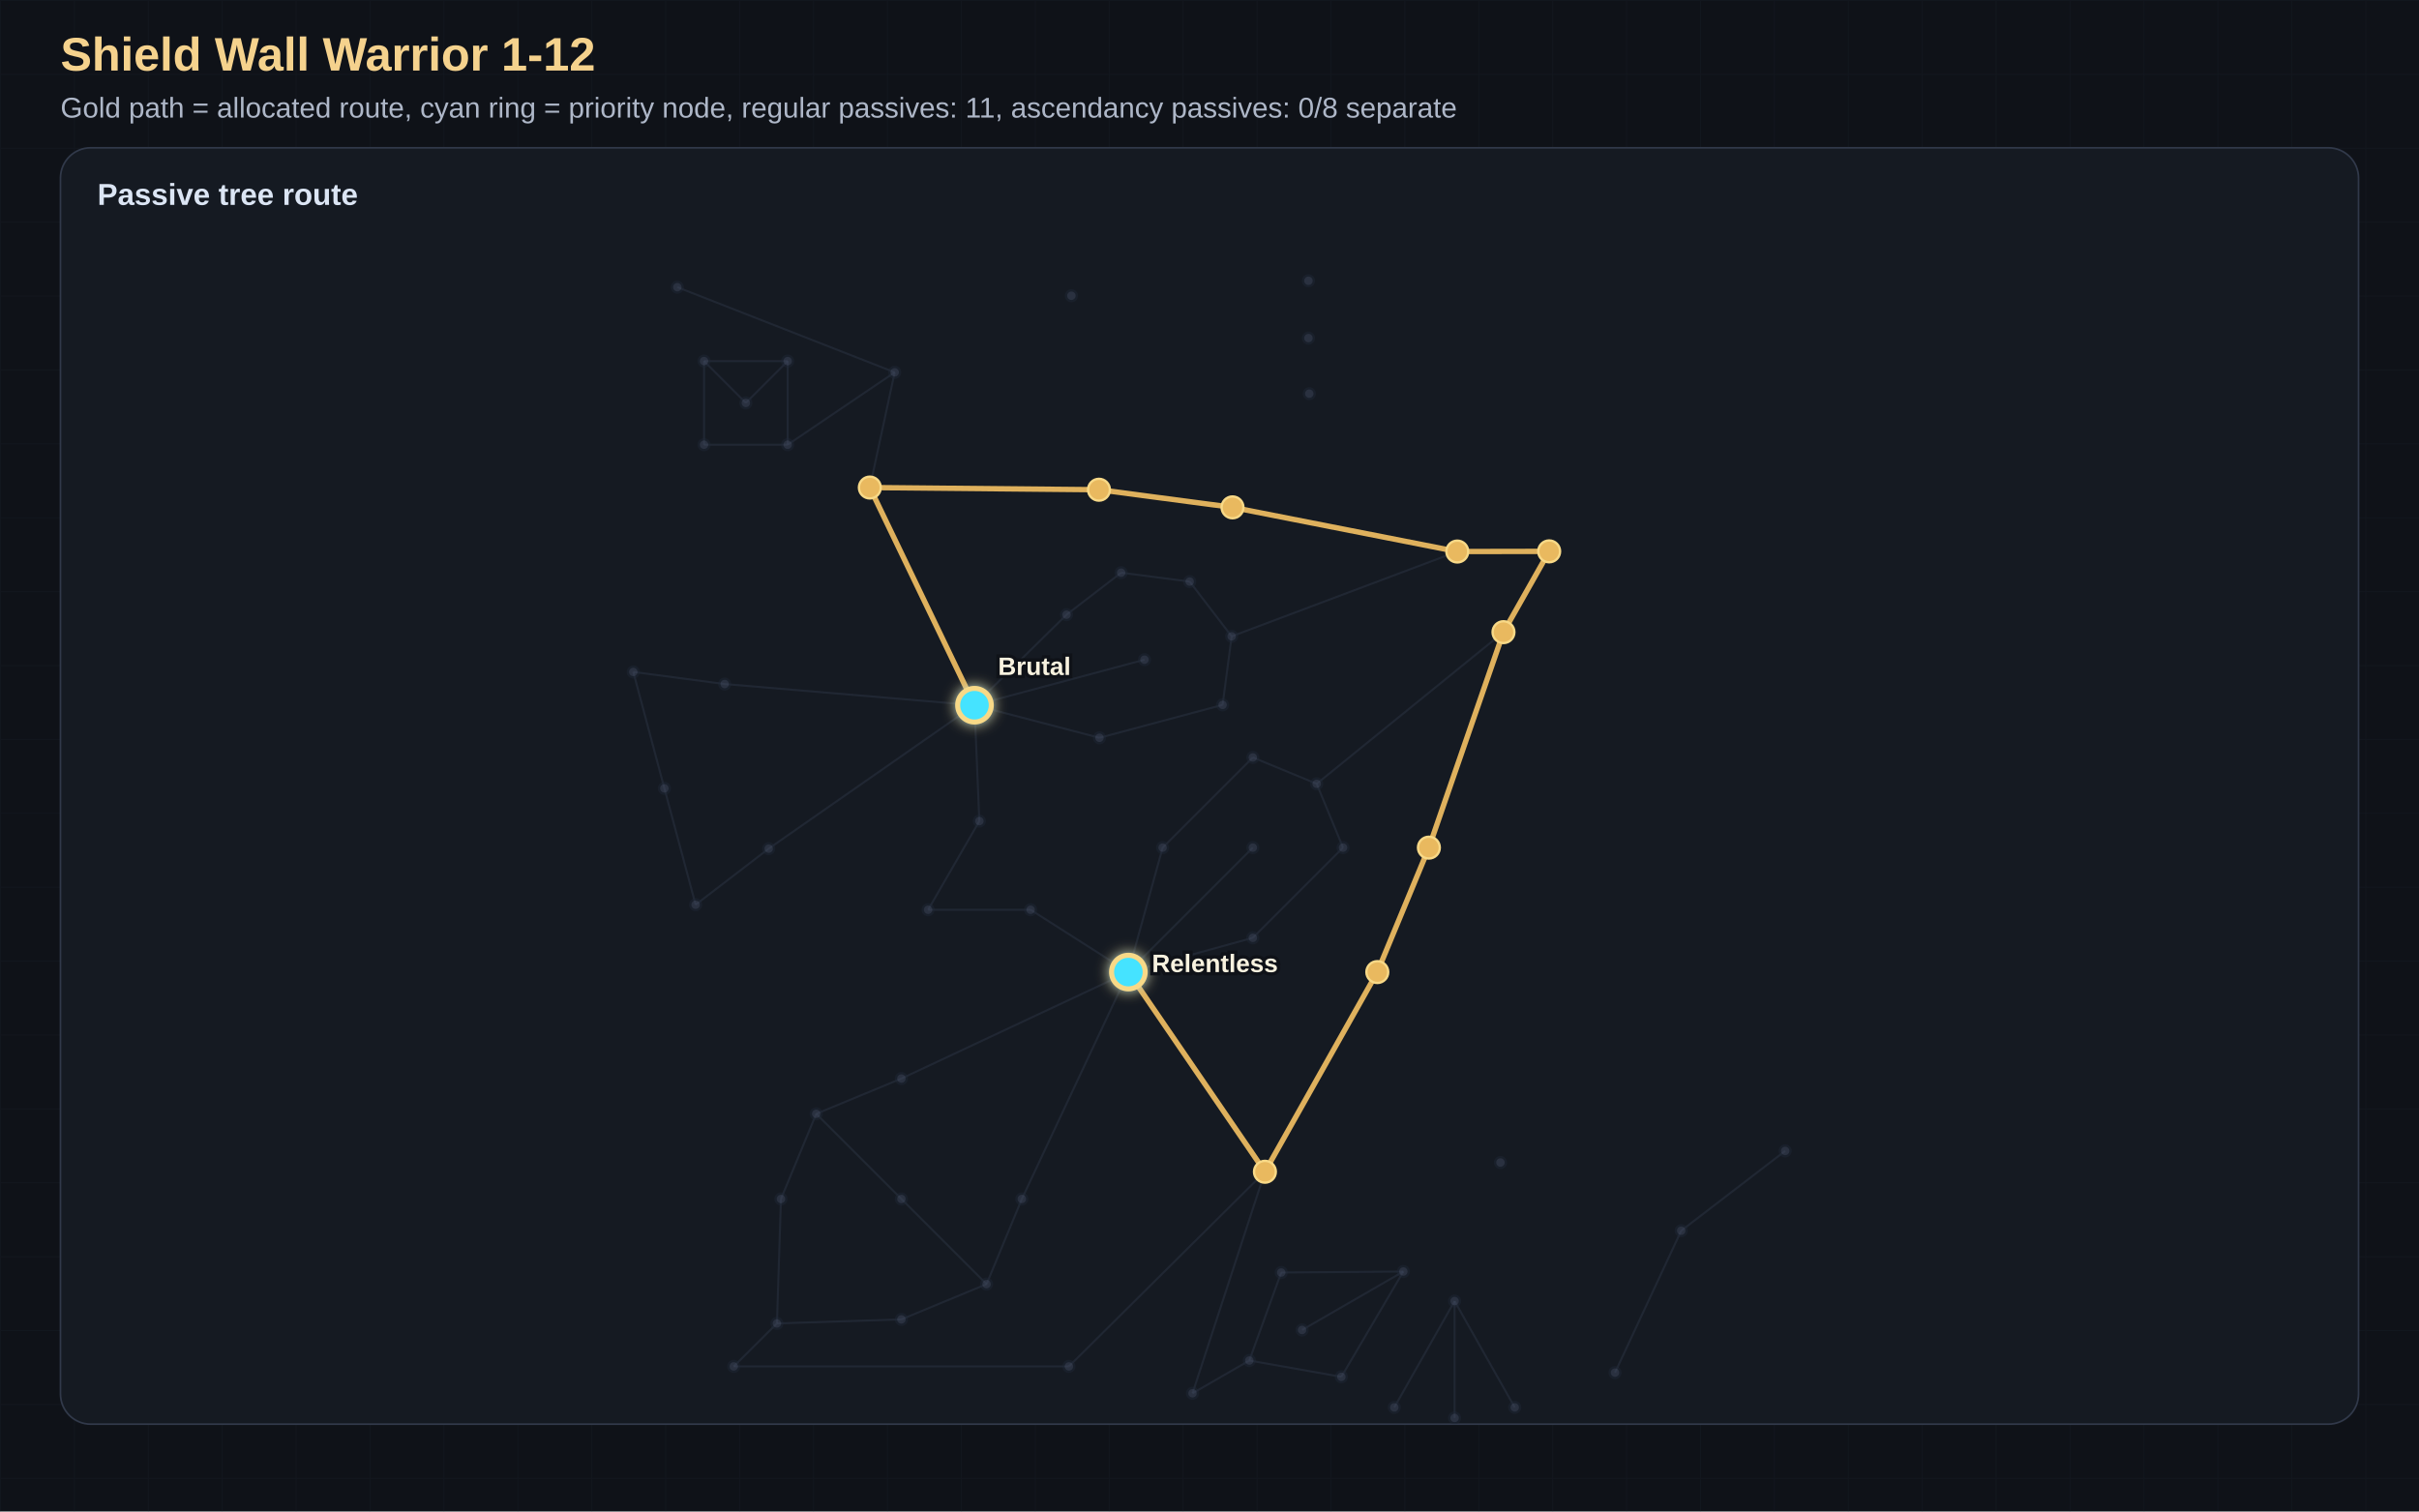
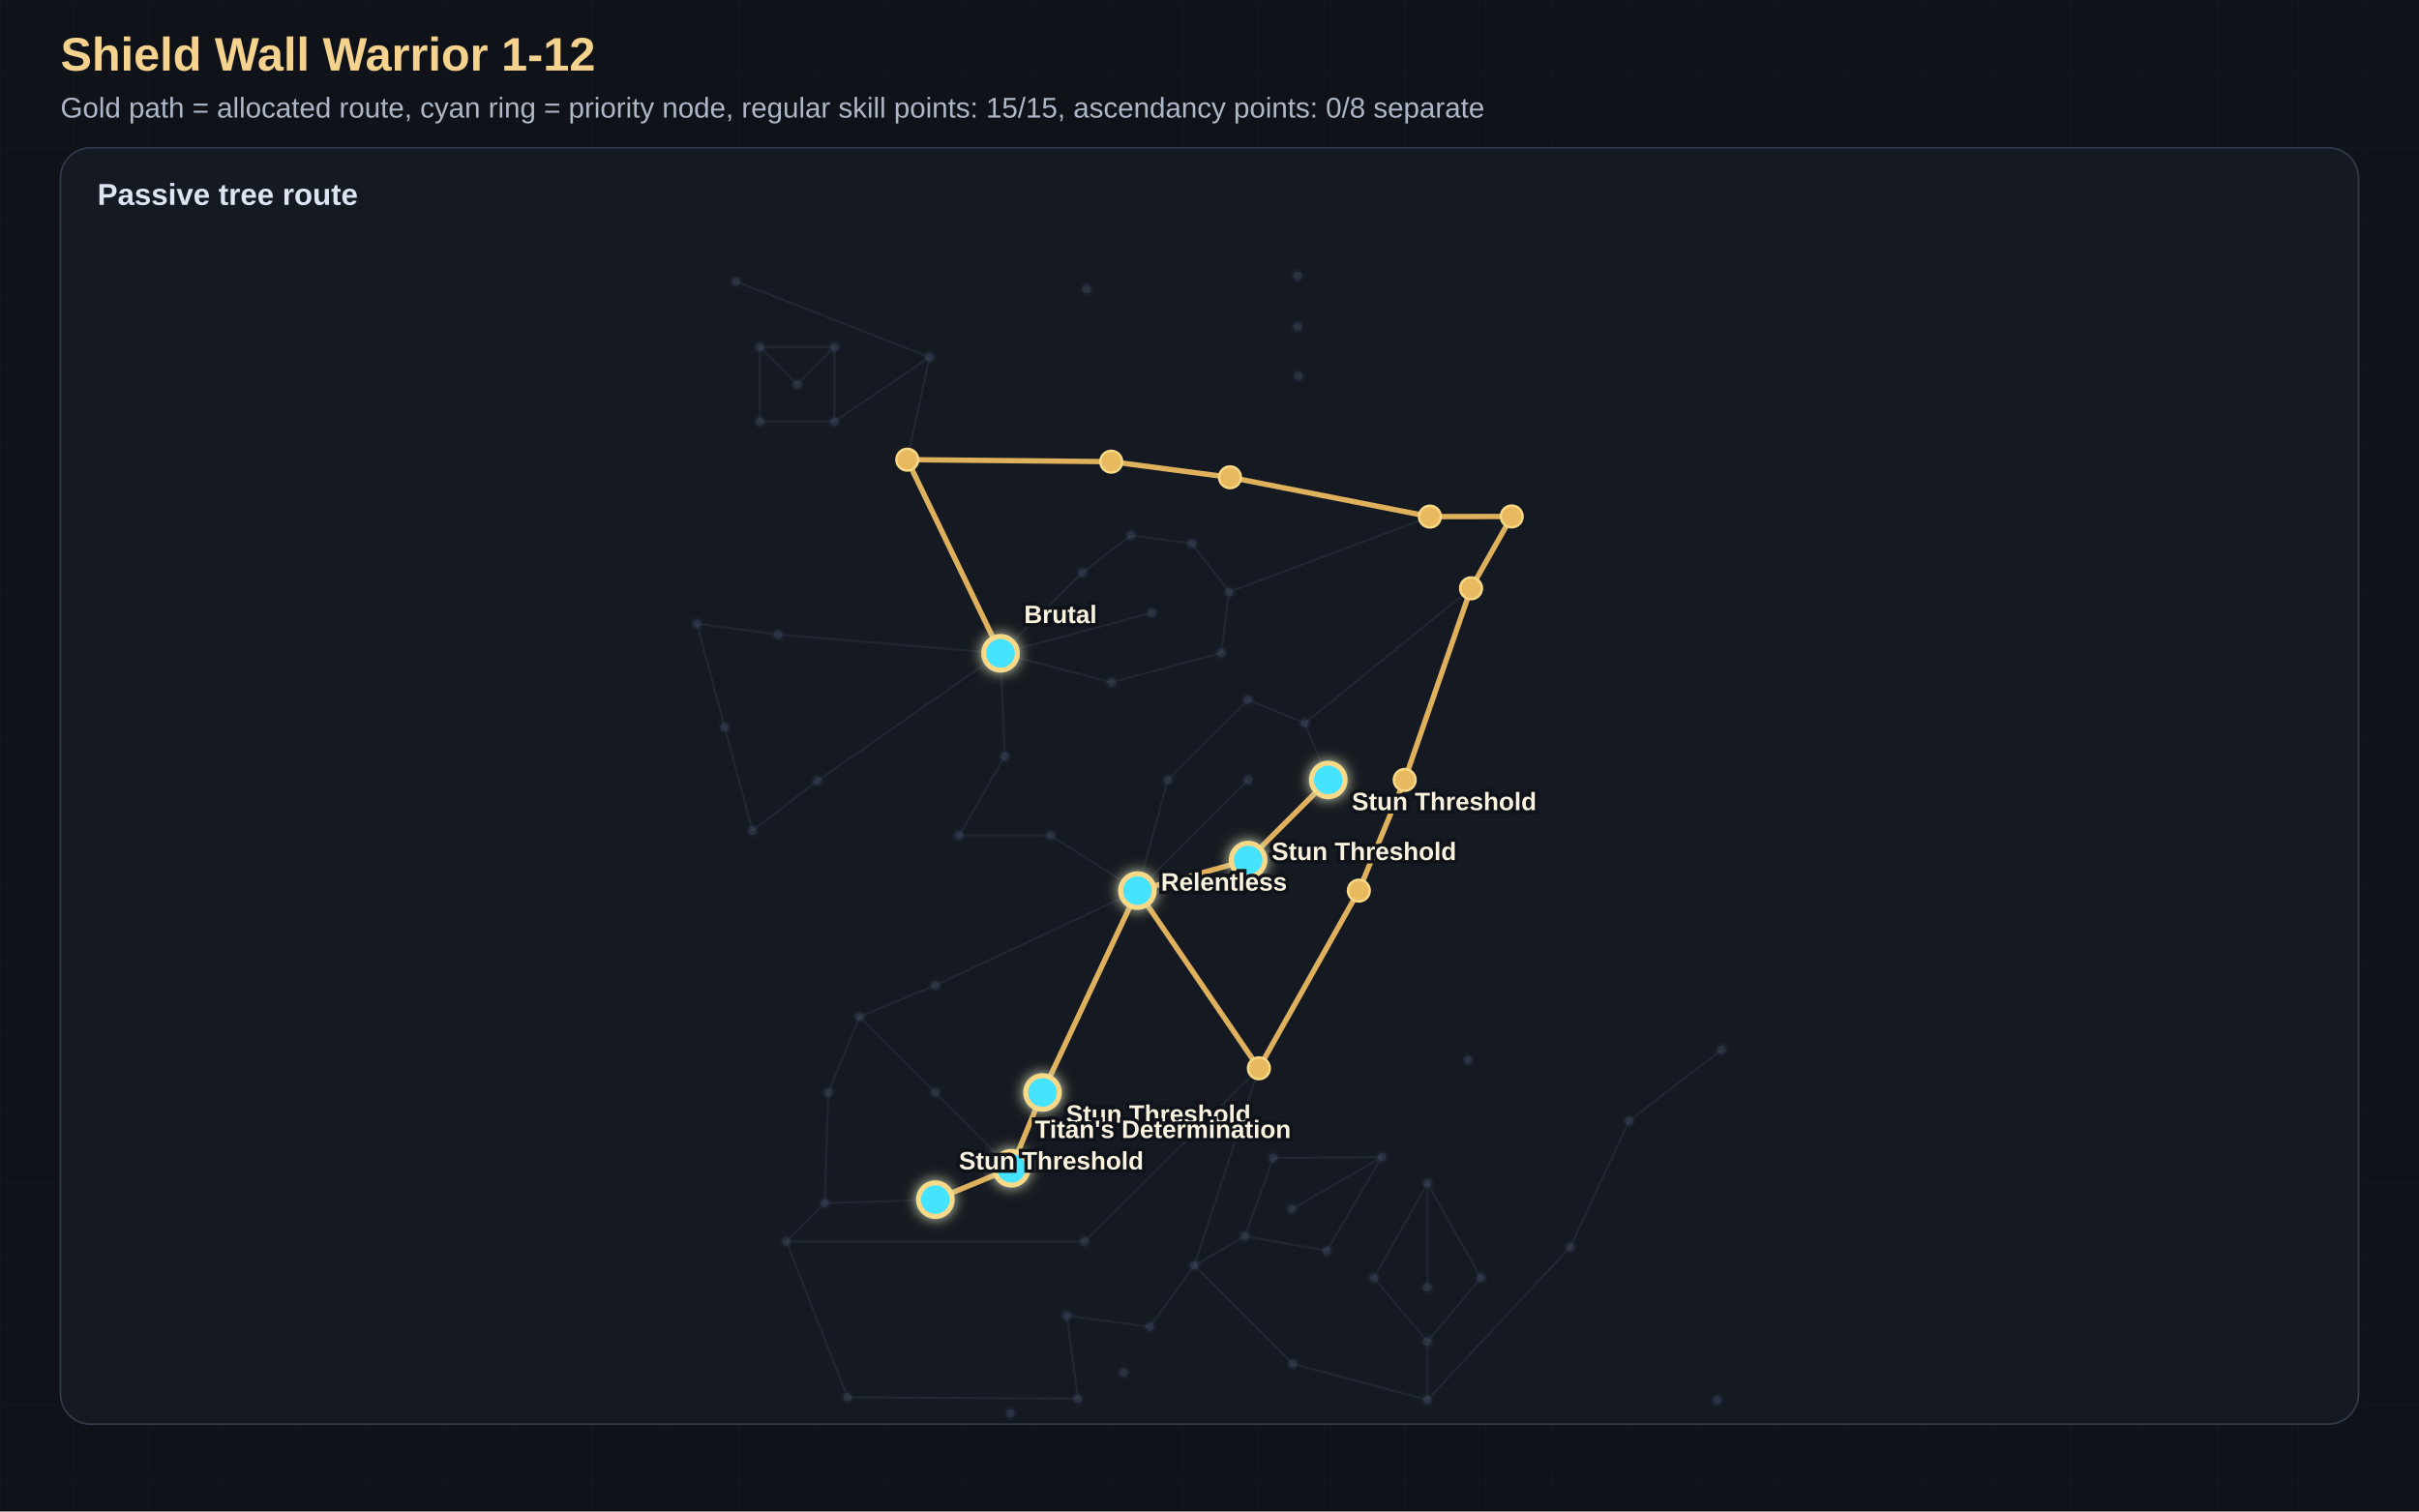
- <svg xmlns="http://www.w3.org/2000/svg" width="1440" height="900" viewBox="0 0 1440 900" role="img" aria-label="Shield Wall Warrior 1-12 selected passive tree nodes">
+ <svg xmlns="http://www.w3.org/2000/svg" width="1440" height="900" viewBox="0 0 1440 900" role="img" aria-label="Shield Wall Warrior 1-12 selected skill tree nodes">
  <defs>
    <pattern id="grid" width="44" height="44" patternUnits="userSpaceOnUse">
      <path d="M 44 0 L 0 0 0 44" fill="none" stroke="#263040" stroke-width="1" />
    </pattern>
    <filter id="glow" x="-80%" y="-80%" width="260%" height="260%">
      <feGaussianBlur stdDeviation="4" result="blur" />
      <feMerge>
        <feMergeNode in="blur" />
        <feMergeNode in="SourceGraphic" />
      </feMerge>
    </filter>
  </defs>
  <rect width="100%" height="100%" fill="#0f1218" />
  <rect x="0" y="0" width="100%" height="100%" fill="url(#grid)" opacity="0.16" />
  <text x="36" y="42" fill="#f5d28d" font-family="Segoe UI, Arial, sans-serif" font-size="28" font-weight="700">Shield Wall Warrior 1-12</text>
-   <text x="36" y="70" fill="#aeb7c8" font-family="Segoe UI, Arial, sans-serif" font-size="17">Gold path = allocated route, cyan ring = priority node, regular passives: 11, ascendancy passives: 0/8 separate</text>
+   <text x="36" y="70" fill="#aeb7c8" font-family="Segoe UI, Arial, sans-serif" font-size="17">Gold path = allocated route, cyan ring = priority node, regular skill points: 15/15, ascendancy points: 0/8 separate</text>
  <g>
    <clipPath id="pane-0">
      <rect x="36" y="140" width="1368" height="708" rx="14" />
    </clipPath>
    <rect x="36" y="88" width="1368" height="760" rx="18" fill="#151a22" stroke="#31394a" />
    <text x="58" y="122" fill="#dbe5f4" font-family="Segoe UI, Arial, sans-serif" font-size="18" font-weight="700">Passive tree route</text>
    <g clip-path="url(#pane-0)">
-       <line x1="922.2" y1="328.3" x2="867.5" y2="328.4" stroke="#e9b95f" stroke-width="3.2" opacity="0.95" />
-       <line x1="922.2" y1="328.3" x2="895.0" y2="376.4" stroke="#e9b95f" stroke-width="3.2" opacity="0.95" />
-       <line x1="867.5" y1="328.4" x2="733.7" y2="302.1" stroke="#e9b95f" stroke-width="3.2" opacity="0.95" />
-       <line x1="867.5" y1="328.4" x2="733.2" y2="378.9" stroke="#30394a" stroke-width="1.2" opacity="0.42" />
-       <line x1="733.7" y1="302.1" x2="654.2" y2="291.6" stroke="#e9b95f" stroke-width="3.2" opacity="0.95" />
-       <line x1="654.2" y1="291.6" x2="517.8" y2="290.3" stroke="#e9b95f" stroke-width="3.2" opacity="0.95" />
-       <line x1="517.8" y1="290.3" x2="532.6" y2="221.7" stroke="#30394a" stroke-width="1.2" opacity="0.42" />
-       <line x1="517.8" y1="290.3" x2="580.1" y2="419.9" stroke="#e9b95f" stroke-width="3.2" opacity="0.95" />
-       <line x1="580.1" y1="419.9" x2="654.5" y2="439.3" stroke="#30394a" stroke-width="1.2" opacity="0.42" />
-       <line x1="580.1" y1="419.9" x2="681.3" y2="392.8" stroke="#30394a" stroke-width="1.2" opacity="0.42" />
-       <line x1="580.1" y1="419.9" x2="583.0" y2="488.9" stroke="#30394a" stroke-width="1.2" opacity="0.42" />
-       <line x1="580.1" y1="419.9" x2="457.6" y2="505.3" stroke="#30394a" stroke-width="1.2" opacity="0.42" />
-       <line x1="580.1" y1="419.9" x2="431.4" y2="407.3" stroke="#30394a" stroke-width="1.2" opacity="0.42" />
-       <line x1="580.1" y1="419.9" x2="634.9" y2="366.0" stroke="#30394a" stroke-width="1.2" opacity="0.42" />
-       <line x1="895.0" y1="376.4" x2="850.6" y2="504.7" stroke="#e9b95f" stroke-width="3.2" opacity="0.95" />
-       <line x1="895.0" y1="376.4" x2="783.8" y2="466.7" stroke="#30394a" stroke-width="1.2" opacity="0.42" />
-       <line x1="850.6" y1="504.7" x2="819.9" y2="578.8" stroke="#e9b95f" stroke-width="3.2" opacity="0.95" />
-       <line x1="819.9" y1="578.8" x2="753.0" y2="697.7" stroke="#e9b95f" stroke-width="3.2" opacity="0.95" />
-       <line x1="753.0" y1="697.7" x2="636.3" y2="813.6" stroke="#30394a" stroke-width="1.2" opacity="0.42" />
-       <line x1="753.0" y1="697.7" x2="671.7" y2="578.8" stroke="#e9b95f" stroke-width="3.2" opacity="0.95" />
-       <line x1="753.0" y1="697.7" x2="709.9" y2="829.6" stroke="#30394a" stroke-width="1.2" opacity="0.42" />
-       <line x1="671.7" y1="578.8" x2="692.1" y2="504.7" stroke="#30394a" stroke-width="1.2" opacity="0.42" />
-       <line x1="671.7" y1="578.8" x2="536.6" y2="642.2" stroke="#30394a" stroke-width="1.2" opacity="0.42" />
-       <line x1="671.7" y1="578.8" x2="745.8" y2="504.7" stroke="#30394a" stroke-width="1.2" opacity="0.42" />
-       <line x1="671.7" y1="578.8" x2="608.3" y2="713.9" stroke="#30394a" stroke-width="1.2" opacity="0.42" />
-       <line x1="671.7" y1="578.8" x2="613.5" y2="541.7" stroke="#30394a" stroke-width="1.2" opacity="0.42" />
-       <line x1="671.7" y1="578.8" x2="745.8" y2="558.4" stroke="#30394a" stroke-width="1.2" opacity="0.42" />
-       <line x1="783.8" y1="466.7" x2="799.5" y2="504.7" stroke="#30394a" stroke-width="1.2" opacity="0.42" />
-       <line x1="783.8" y1="466.7" x2="745.8" y2="451.0" stroke="#30394a" stroke-width="1.2" opacity="0.42" />
-       <line x1="745.8" y1="451.0" x2="692.1" y2="504.7" stroke="#30394a" stroke-width="1.2" opacity="0.42" />
-       <line x1="532.6" y1="221.7" x2="403.2" y2="171.0" stroke="#30394a" stroke-width="1.2" opacity="0.42" />
-       <line x1="532.6" y1="221.7" x2="468.9" y2="264.8" stroke="#30394a" stroke-width="1.2" opacity="0.42" />
-       <line x1="583.0" y1="488.9" x2="552.5" y2="541.7" stroke="#30394a" stroke-width="1.2" opacity="0.42" />
-       <line x1="654.5" y1="439.3" x2="727.8" y2="419.7" stroke="#30394a" stroke-width="1.2" opacity="0.42" />
-       <line x1="709.9" y1="829.6" x2="743.7" y2="810.1" stroke="#30394a" stroke-width="1.2" opacity="0.42" />
-       <line x1="835.4" y1="757.1" x2="762.7" y2="757.7" stroke="#30394a" stroke-width="1.2" opacity="0.42" />
-       <line x1="835.4" y1="757.1" x2="798.5" y2="819.8" stroke="#30394a" stroke-width="1.2" opacity="0.42" />
-       <line x1="835.4" y1="757.1" x2="775.1" y2="791.9" stroke="#30394a" stroke-width="1.2" opacity="0.42" />
-       <line x1="536.6" y1="642.2" x2="485.9" y2="663.2" stroke="#30394a" stroke-width="1.2" opacity="0.42" />
-       <line x1="608.3" y1="713.9" x2="587.3" y2="764.6" stroke="#30394a" stroke-width="1.2" opacity="0.42" />
-       <line x1="762.7" y1="757.7" x2="743.7" y2="810.1" stroke="#30394a" stroke-width="1.2" opacity="0.42" />
-       <line x1="865.9" y1="844.3" x2="865.9" y2="774.7" stroke="#30394a" stroke-width="1.2" opacity="0.42" />
-       <line x1="798.5" y1="819.8" x2="743.7" y2="810.1" stroke="#30394a" stroke-width="1.2" opacity="0.42" />
-       <line x1="613.5" y1="541.7" x2="552.5" y2="541.7" stroke="#30394a" stroke-width="1.2" opacity="0.42" />
-       <line x1="961.4" y1="817.3" x2="1000.8" y2="732.8" stroke="#30394a" stroke-width="1.2" opacity="0.42" />
-       <line x1="395.5" y1="469.4" x2="414.1" y2="538.7" stroke="#30394a" stroke-width="1.2" opacity="0.42" />
-       <line x1="395.5" y1="469.4" x2="377.0" y2="400.1" stroke="#30394a" stroke-width="1.2" opacity="0.42" />
-       <line x1="419.1" y1="215.0" x2="468.9" y2="215.0" stroke="#30394a" stroke-width="1.2" opacity="0.42" />
-       <line x1="419.1" y1="215.0" x2="444.0" y2="239.9" stroke="#30394a" stroke-width="1.2" opacity="0.42" />
-       <line x1="419.1" y1="215.0" x2="419.1" y2="264.8" stroke="#30394a" stroke-width="1.2" opacity="0.42" />
-       <line x1="708.2" y1="346.3" x2="667.4" y2="341.0" stroke="#30394a" stroke-width="1.2" opacity="0.42" />
-       <line x1="708.2" y1="346.3" x2="733.2" y2="378.9" stroke="#30394a" stroke-width="1.2" opacity="0.42" />
-       <line x1="436.8" y1="813.6" x2="636.3" y2="813.6" stroke="#30394a" stroke-width="1.2" opacity="0.42" />
-       <line x1="436.8" y1="813.6" x2="462.5" y2="788.0" stroke="#30394a" stroke-width="1.2" opacity="0.42" />
-       <line x1="799.5" y1="504.7" x2="745.8" y2="558.4" stroke="#30394a" stroke-width="1.2" opacity="0.42" />
-       <line x1="419.1" y1="264.8" x2="468.9" y2="264.8" stroke="#30394a" stroke-width="1.2" opacity="0.42" />
-       <line x1="830.0" y1="838.0" x2="865.9" y2="774.7" stroke="#30394a" stroke-width="1.2" opacity="0.42" />
-       <line x1="464.9" y1="713.9" x2="485.9" y2="663.2" stroke="#30394a" stroke-width="1.2" opacity="0.42" />
-       <line x1="464.9" y1="713.9" x2="462.5" y2="788.0" stroke="#30394a" stroke-width="1.2" opacity="0.42" />
-       <line x1="727.8" y1="419.7" x2="733.2" y2="378.9" stroke="#30394a" stroke-width="1.2" opacity="0.42" />
-       <line x1="468.9" y1="215.0" x2="468.9" y2="264.8" stroke="#30394a" stroke-width="1.2" opacity="0.42" />
-       <line x1="468.9" y1="215.0" x2="444.0" y2="239.9" stroke="#30394a" stroke-width="1.2" opacity="0.42" />
-       <line x1="1062.7" y1="685.3" x2="1000.8" y2="732.8" stroke="#30394a" stroke-width="1.2" opacity="0.42" />
-       <line x1="634.9" y1="366.0" x2="667.4" y2="341.0" stroke="#30394a" stroke-width="1.2" opacity="0.42" />
-       <line x1="377.0" y1="400.1" x2="431.4" y2="407.3" stroke="#30394a" stroke-width="1.2" opacity="0.42" />
-       <line x1="865.9" y1="774.7" x2="901.7" y2="838.0" stroke="#30394a" stroke-width="1.2" opacity="0.42" />
-       <line x1="536.6" y1="713.9" x2="485.9" y2="663.2" stroke="#30394a" stroke-width="1.2" opacity="0.42" />
-       <line x1="536.6" y1="713.9" x2="587.3" y2="764.6" stroke="#30394a" stroke-width="1.2" opacity="0.42" />
-       <line x1="462.5" y1="788.0" x2="536.6" y2="785.6" stroke="#30394a" stroke-width="1.2" opacity="0.42" />
-       <line x1="457.6" y1="505.3" x2="414.1" y2="538.7" stroke="#30394a" stroke-width="1.2" opacity="0.42" />
-       <line x1="587.3" y1="764.6" x2="536.6" y2="785.6" stroke="#30394a" stroke-width="1.2" opacity="0.42" />
-       <circle cx="922.2" cy="328.3" r="6.5" fill="#e9b95f" stroke="#f8d987" stroke-width="1.4" opacity="1" />
-       <circle cx="867.5" cy="328.4" r="6.5" fill="#e9b95f" stroke="#f8d987" stroke-width="1.4" opacity="1" />
-       <circle cx="733.7" cy="302.1" r="6.5" fill="#e9b95f" stroke="#f8d987" stroke-width="1.4" opacity="1" />
-       <circle cx="654.2" cy="291.6" r="6.5" fill="#e9b95f" stroke="#f8d987" stroke-width="1.4" opacity="1" />
-       <circle cx="517.8" cy="290.3" r="6.5" fill="#e9b95f" stroke="#f8d987" stroke-width="1.4" opacity="1" />
-       <circle cx="580.1" cy="419.9" r="10" fill="#45e3ff" stroke="#f8d987" stroke-width="3" opacity="1" filter="url(#glow)" />
-       <circle cx="895.0" cy="376.4" r="6.5" fill="#e9b95f" stroke="#f8d987" stroke-width="1.4" opacity="1" />
-       <circle cx="850.6" cy="504.7" r="6.5" fill="#e9b95f" stroke="#f8d987" stroke-width="1.4" opacity="1" />
-       <circle cx="819.9" cy="578.8" r="6.5" fill="#e9b95f" stroke="#f8d987" stroke-width="1.4" opacity="1" />
-       <circle cx="753.0" cy="697.7" r="6.5" fill="#e9b95f" stroke="#f8d987" stroke-width="1.4" opacity="1" />
-       <circle cx="671.7" cy="578.8" r="10" fill="#45e3ff" stroke="#f8d987" stroke-width="3" opacity="1" filter="url(#glow)" />
-       <circle cx="783.8" cy="466.7" r="3.2" fill="#485269" stroke="#202838" stroke-width="1.4" opacity="0.42" />
-       <circle cx="745.8" cy="451.0" r="3.2" fill="#485269" stroke="#202838" stroke-width="1.4" opacity="0.42" />
-       <circle cx="532.6" cy="221.7" r="3.2" fill="#485269" stroke="#202838" stroke-width="1.4" opacity="0.42" />
-       <circle cx="583.0" cy="488.9" r="3.2" fill="#485269" stroke="#202838" stroke-width="1.4" opacity="0.42" />
-       <circle cx="654.5" cy="439.3" r="3.2" fill="#485269" stroke="#202838" stroke-width="1.4" opacity="0.42" />
-       <circle cx="681.3" cy="392.8" r="3.2" fill="#485269" stroke="#202838" stroke-width="1.4" opacity="0.42" />
-       <circle cx="709.9" cy="829.6" r="3.2" fill="#485269" stroke="#202838" stroke-width="1.4" opacity="0.42" />
-       <circle cx="835.4" cy="757.1" r="3.2" fill="#485269" stroke="#202838" stroke-width="1.4" opacity="0.42" />
-       <circle cx="536.6" cy="642.2" r="3.2" fill="#485269" stroke="#202838" stroke-width="1.4" opacity="0.42" />
-       <circle cx="608.3" cy="713.9" r="3.2" fill="#485269" stroke="#202838" stroke-width="1.4" opacity="0.42" />
-       <circle cx="762.7" cy="757.7" r="3.2" fill="#485269" stroke="#202838" stroke-width="1.4" opacity="0.42" />
-       <circle cx="778.9" cy="167.2" r="3.2" fill="#485269" stroke="#202838" stroke-width="1.4" opacity="0.42" />
-       <circle cx="778.9" cy="201.3" r="3.2" fill="#485269" stroke="#202838" stroke-width="1.4" opacity="0.42" />
-       <circle cx="865.9" cy="844.3" r="3.2" fill="#485269" stroke="#202838" stroke-width="1.4" opacity="0.42" />
-       <circle cx="798.5" cy="819.8" r="3.2" fill="#485269" stroke="#202838" stroke-width="1.4" opacity="0.42" />
-       <circle cx="613.5" cy="541.7" r="3.2" fill="#485269" stroke="#202838" stroke-width="1.4" opacity="0.42" />
-       <circle cx="961.4" cy="817.3" r="3.2" fill="#485269" stroke="#202838" stroke-width="1.4" opacity="0.42" />
-       <circle cx="395.5" cy="469.4" r="3.2" fill="#485269" stroke="#202838" stroke-width="1.4" opacity="0.42" />
-       <circle cx="552.5" cy="541.7" r="3.2" fill="#485269" stroke="#202838" stroke-width="1.4" opacity="0.42" />
-       <circle cx="419.1" cy="215.0" r="3.2" fill="#485269" stroke="#202838" stroke-width="1.4" opacity="0.42" />
-       <circle cx="708.2" cy="346.3" r="3.2" fill="#485269" stroke="#202838" stroke-width="1.4" opacity="0.42" />
-       <circle cx="775.1" cy="791.9" r="3.2" fill="#485269" stroke="#202838" stroke-width="1.4" opacity="0.42" />
-       <circle cx="403.2" cy="171.0" r="3.2" fill="#485269" stroke="#202838" stroke-width="1.4" opacity="0.42" />
-       <circle cx="436.8" cy="813.6" r="3.2" fill="#485269" stroke="#202838" stroke-width="1.4" opacity="0.42" />
-       <circle cx="799.5" cy="504.7" r="3.2" fill="#485269" stroke="#202838" stroke-width="1.4" opacity="0.42" />
-       <circle cx="637.8" cy="176.1" r="3.2" fill="#485269" stroke="#202838" stroke-width="1.4" opacity="0.42" />
-       <circle cx="419.1" cy="264.8" r="3.2" fill="#485269" stroke="#202838" stroke-width="1.4" opacity="0.42" />
-       <circle cx="830.0" cy="838.0" r="3.2" fill="#485269" stroke="#202838" stroke-width="1.4" opacity="0.42" />
-       <circle cx="464.9" cy="713.9" r="3.2" fill="#485269" stroke="#202838" stroke-width="1.4" opacity="0.42" />
-       <circle cx="727.8" cy="419.7" r="3.2" fill="#485269" stroke="#202838" stroke-width="1.4" opacity="0.42" />
-       <circle cx="468.9" cy="215.0" r="3.2" fill="#485269" stroke="#202838" stroke-width="1.4" opacity="0.42" />
-       <circle cx="1062.7" cy="685.3" r="3.2" fill="#485269" stroke="#202838" stroke-width="1.4" opacity="0.42" />
-       <circle cx="634.9" cy="366.0" r="3.2" fill="#485269" stroke="#202838" stroke-width="1.4" opacity="0.42" />
-       <circle cx="636.3" cy="813.6" r="3.2" fill="#485269" stroke="#202838" stroke-width="1.4" opacity="0.42" />
-       <circle cx="377.0" cy="400.1" r="3.2" fill="#485269" stroke="#202838" stroke-width="1.4" opacity="0.42" />
-       <circle cx="743.7" cy="810.1" r="3.2" fill="#485269" stroke="#202838" stroke-width="1.4" opacity="0.42" />
-       <circle cx="733.2" cy="378.9" r="3.2" fill="#485269" stroke="#202838" stroke-width="1.4" opacity="0.42" />
-       <circle cx="865.9" cy="774.7" r="3.2" fill="#485269" stroke="#202838" stroke-width="1.4" opacity="0.42" />
-       <circle cx="536.6" cy="713.9" r="3.2" fill="#485269" stroke="#202838" stroke-width="1.4" opacity="0.42" />
-       <circle cx="468.9" cy="264.8" r="3.2" fill="#485269" stroke="#202838" stroke-width="1.4" opacity="0.42" />
-       <circle cx="444.0" cy="239.9" r="3.2" fill="#485269" stroke="#202838" stroke-width="1.4" opacity="0.42" />
-       <circle cx="462.5" cy="788.0" r="3.2" fill="#485269" stroke="#202838" stroke-width="1.4" opacity="0.42" />
-       <circle cx="457.6" cy="505.3" r="3.2" fill="#485269" stroke="#202838" stroke-width="1.4" opacity="0.42" />
-       <circle cx="667.4" cy="341.0" r="3.2" fill="#485269" stroke="#202838" stroke-width="1.4" opacity="0.42" />
-       <circle cx="893.2" cy="692.2" r="3.2" fill="#485269" stroke="#202838" stroke-width="1.4" opacity="0.42" />
-       <circle cx="431.4" cy="407.3" r="3.2" fill="#485269" stroke="#202838" stroke-width="1.4" opacity="0.42" />
-       <circle cx="414.1" cy="538.7" r="3.2" fill="#485269" stroke="#202838" stroke-width="1.4" opacity="0.42" />
-       <circle cx="1000.8" cy="732.8" r="3.2" fill="#485269" stroke="#202838" stroke-width="1.4" opacity="0.42" />
-       <circle cx="692.1" cy="504.7" r="3.2" fill="#485269" stroke="#202838" stroke-width="1.4" opacity="0.42" />
-       <circle cx="779.4" cy="234.4" r="3.2" fill="#485269" stroke="#202838" stroke-width="1.4" opacity="0.42" />
-       <circle cx="901.7" cy="838.0" r="3.2" fill="#485269" stroke="#202838" stroke-width="1.4" opacity="0.42" />
-       <circle cx="587.3" cy="764.6" r="3.2" fill="#485269" stroke="#202838" stroke-width="1.4" opacity="0.42" />
-       <circle cx="745.8" cy="558.4" r="3.2" fill="#485269" stroke="#202838" stroke-width="1.4" opacity="0.42" />
-       <circle cx="536.6" cy="785.6" r="3.2" fill="#485269" stroke="#202838" stroke-width="1.4" opacity="0.42" />
-       <circle cx="485.9" cy="663.2" r="3.2" fill="#485269" stroke="#202838" stroke-width="1.4" opacity="0.42" />
-       <circle cx="745.8" cy="504.7" r="3.2" fill="#485269" stroke="#202838" stroke-width="1.4" opacity="0.42" />
-       <text x="594.1" y="401.9" text-anchor="start" fill="#f8f2df" stroke="#0f1218" stroke-width="4" paint-order="stroke" font-family="Segoe UI, Arial, sans-serif" font-size="15" font-weight="700">Brutal</text>
-       <text x="685.7" y="578.8" text-anchor="start" fill="#f8f2df" stroke="#0f1218" stroke-width="4" paint-order="stroke" font-family="Segoe UI, Arial, sans-serif" font-size="15" font-weight="700">Relentless</text>
+       <line x1="899.9" y1="307.5" x2="851.2" y2="307.6" stroke="#e9b95f" stroke-width="3.2" opacity="0.95" />
+       <line x1="899.9" y1="307.5" x2="875.7" y2="350.3" stroke="#e9b95f" stroke-width="3.2" opacity="0.95" />
+       <line x1="851.2" y1="307.6" x2="732.2" y2="284.2" stroke="#e9b95f" stroke-width="3.2" opacity="0.95" />
+       <line x1="851.2" y1="307.6" x2="731.7" y2="352.5" stroke="#30394a" stroke-width="1.2" opacity="0.42" />
+       <line x1="732.2" y1="284.2" x2="661.5" y2="274.9" stroke="#e9b95f" stroke-width="3.2" opacity="0.95" />
+       <line x1="661.5" y1="274.9" x2="540.1" y2="273.7" stroke="#e9b95f" stroke-width="3.2" opacity="0.95" />
+       <line x1="540.1" y1="273.7" x2="553.3" y2="212.7" stroke="#30394a" stroke-width="1.2" opacity="0.42" />
+       <line x1="540.1" y1="273.7" x2="595.6" y2="389.0" stroke="#e9b95f" stroke-width="3.2" opacity="0.95" />
+       <line x1="595.6" y1="389.0" x2="661.7" y2="406.3" stroke="#30394a" stroke-width="1.2" opacity="0.42" />
+       <line x1="595.6" y1="389.0" x2="685.6" y2="364.9" stroke="#30394a" stroke-width="1.2" opacity="0.42" />
+       <line x1="595.6" y1="389.0" x2="598.1" y2="450.4" stroke="#30394a" stroke-width="1.2" opacity="0.42" />
+       <line x1="595.6" y1="389.0" x2="486.6" y2="464.9" stroke="#30394a" stroke-width="1.2" opacity="0.42" />
+       <line x1="595.6" y1="389.0" x2="463.3" y2="377.8" stroke="#30394a" stroke-width="1.2" opacity="0.42" />
+       <line x1="595.6" y1="389.0" x2="644.3" y2="341.0" stroke="#30394a" stroke-width="1.2" opacity="0.42" />
+       <line x1="875.7" y1="350.3" x2="836.2" y2="464.4" stroke="#e9b95f" stroke-width="3.2" opacity="0.95" />
+       <line x1="875.7" y1="350.3" x2="776.7" y2="430.6" stroke="#30394a" stroke-width="1.2" opacity="0.42" />
+       <line x1="836.2" y1="464.4" x2="808.9" y2="530.3" stroke="#e9b95f" stroke-width="3.2" opacity="0.95" />
+       <line x1="808.9" y1="530.3" x2="749.4" y2="636.1" stroke="#e9b95f" stroke-width="3.2" opacity="0.95" />
+       <line x1="749.4" y1="636.1" x2="645.6" y2="739.2" stroke="#30394a" stroke-width="1.2" opacity="0.42" />
+       <line x1="749.4" y1="636.1" x2="677.1" y2="530.3" stroke="#e9b95f" stroke-width="3.2" opacity="0.95" />
+       <line x1="749.4" y1="636.1" x2="711.0" y2="753.4" stroke="#30394a" stroke-width="1.2" opacity="0.42" />
+       <line x1="677.1" y1="530.3" x2="695.2" y2="464.4" stroke="#30394a" stroke-width="1.2" opacity="0.42" />
+       <line x1="677.1" y1="530.3" x2="556.8" y2="586.7" stroke="#30394a" stroke-width="1.2" opacity="0.42" />
+       <line x1="677.1" y1="530.3" x2="743.0" y2="464.4" stroke="#30394a" stroke-width="1.2" opacity="0.42" />
+       <line x1="677.1" y1="530.3" x2="620.6" y2="650.5" stroke="#e9b95f" stroke-width="3.2" opacity="0.95" />
+       <line x1="677.1" y1="530.3" x2="625.3" y2="497.4" stroke="#30394a" stroke-width="1.2" opacity="0.42" />
+       <line x1="677.1" y1="530.3" x2="743.0" y2="512.1" stroke="#e9b95f" stroke-width="3.2" opacity="0.95" />
+       <line x1="620.6" y1="650.5" x2="602.0" y2="695.6" stroke="#e9b95f" stroke-width="3.2" opacity="0.95" />
+       <line x1="602.0" y1="695.6" x2="556.8" y2="714.3" stroke="#e9b95f" stroke-width="3.2" opacity="0.95" />
+       <line x1="602.0" y1="695.6" x2="556.8" y2="650.5" stroke="#30394a" stroke-width="1.2" opacity="0.42" />
+       <line x1="743.0" y1="512.1" x2="790.7" y2="464.4" stroke="#e9b95f" stroke-width="3.2" opacity="0.95" />
+       <line x1="790.7" y1="464.4" x2="776.7" y2="430.6" stroke="#30394a" stroke-width="1.2" opacity="0.42" />
+       <line x1="556.8" y1="714.3" x2="490.9" y2="716.4" stroke="#30394a" stroke-width="1.2" opacity="0.42" />
+       <line x1="776.7" y1="430.6" x2="743.0" y2="416.7" stroke="#30394a" stroke-width="1.2" opacity="0.42" />
+       <line x1="743.0" y1="416.7" x2="695.2" y2="464.4" stroke="#30394a" stroke-width="1.2" opacity="0.42" />
+       <line x1="641.7" y1="832.8" x2="635.1" y2="783.4" stroke="#30394a" stroke-width="1.2" opacity="0.42" />
+       <line x1="641.7" y1="832.8" x2="504.5" y2="832.0" stroke="#30394a" stroke-width="1.2" opacity="0.42" />
+       <line x1="553.3" y1="212.7" x2="438.2" y2="167.6" stroke="#30394a" stroke-width="1.2" opacity="0.42" />
+       <line x1="553.3" y1="212.7" x2="496.7" y2="251.0" stroke="#30394a" stroke-width="1.2" opacity="0.42" />
+       <line x1="598.1" y1="450.4" x2="571.0" y2="497.4" stroke="#30394a" stroke-width="1.2" opacity="0.42" />
+       <line x1="661.7" y1="406.3" x2="727.0" y2="388.8" stroke="#30394a" stroke-width="1.2" opacity="0.42" />
+       <line x1="711.0" y1="753.4" x2="769.6" y2="812.1" stroke="#30394a" stroke-width="1.2" opacity="0.42" />
+       <line x1="711.0" y1="753.4" x2="741.1" y2="736.1" stroke="#30394a" stroke-width="1.2" opacity="0.42" />
+       <line x1="711.0" y1="753.4" x2="684.5" y2="790.0" stroke="#30394a" stroke-width="1.2" opacity="0.42" />
+       <line x1="822.6" y1="689.0" x2="758.0" y2="689.5" stroke="#30394a" stroke-width="1.2" opacity="0.42" />
+       <line x1="822.6" y1="689.0" x2="789.8" y2="744.7" stroke="#30394a" stroke-width="1.2" opacity="0.42" />
+       <line x1="822.6" y1="689.0" x2="769.0" y2="719.9" stroke="#30394a" stroke-width="1.2" opacity="0.42" />
+       <line x1="556.8" y1="586.7" x2="511.7" y2="605.4" stroke="#30394a" stroke-width="1.2" opacity="0.42" />
+       <line x1="758.0" y1="689.5" x2="741.1" y2="736.1" stroke="#30394a" stroke-width="1.2" opacity="0.42" />
+       <line x1="849.7" y1="798.8" x2="817.9" y2="760.9" stroke="#30394a" stroke-width="1.2" opacity="0.42" />
+       <line x1="849.7" y1="798.8" x2="881.6" y2="760.9" stroke="#30394a" stroke-width="1.2" opacity="0.42" />
+       <line x1="849.7" y1="798.8" x2="849.7" y2="833.5" stroke="#30394a" stroke-width="1.2" opacity="0.42" />
+       <line x1="769.6" y1="812.1" x2="849.7" y2="833.5" stroke="#30394a" stroke-width="1.2" opacity="0.42" />
+       <line x1="849.7" y1="766.5" x2="849.7" y2="704.6" stroke="#30394a" stroke-width="1.2" opacity="0.42" />
+       <line x1="789.8" y1="744.7" x2="741.1" y2="736.1" stroke="#30394a" stroke-width="1.2" opacity="0.42" />
+       <line x1="625.3" y1="497.4" x2="571.0" y2="497.4" stroke="#30394a" stroke-width="1.2" opacity="0.42" />
+       <line x1="934.8" y1="742.5" x2="849.7" y2="833.5" stroke="#30394a" stroke-width="1.2" opacity="0.42" />
+       <line x1="934.8" y1="742.5" x2="969.8" y2="667.3" stroke="#30394a" stroke-width="1.2" opacity="0.42" />
+       <line x1="431.4" y1="433.0" x2="447.9" y2="494.6" stroke="#30394a" stroke-width="1.2" opacity="0.42" />
+       <line x1="431.4" y1="433.0" x2="414.9" y2="371.4" stroke="#30394a" stroke-width="1.2" opacity="0.42" />
+       <line x1="452.4" y1="206.7" x2="496.7" y2="206.7" stroke="#30394a" stroke-width="1.2" opacity="0.42" />
+       <line x1="452.4" y1="206.7" x2="474.5" y2="228.9" stroke="#30394a" stroke-width="1.2" opacity="0.42" />
+       <line x1="452.4" y1="206.7" x2="452.4" y2="251.0" stroke="#30394a" stroke-width="1.2" opacity="0.42" />
+       <line x1="709.5" y1="323.6" x2="673.2" y2="318.8" stroke="#30394a" stroke-width="1.2" opacity="0.42" />
+       <line x1="709.5" y1="323.6" x2="731.7" y2="352.5" stroke="#30394a" stroke-width="1.2" opacity="0.42" />
+       <line x1="468.1" y1="739.2" x2="645.6" y2="739.2" stroke="#30394a" stroke-width="1.2" opacity="0.42" />
+       <line x1="468.1" y1="739.2" x2="490.9" y2="716.4" stroke="#30394a" stroke-width="1.2" opacity="0.42" />
+       <line x1="468.1" y1="739.2" x2="504.5" y2="832.0" stroke="#30394a" stroke-width="1.2" opacity="0.42" />
+       <line x1="452.4" y1="251.0" x2="496.7" y2="251.0" stroke="#30394a" stroke-width="1.2" opacity="0.42" />
+       <line x1="817.9" y1="760.9" x2="849.7" y2="704.6" stroke="#30394a" stroke-width="1.2" opacity="0.42" />
+       <line x1="493.1" y1="650.5" x2="511.7" y2="605.4" stroke="#30394a" stroke-width="1.2" opacity="0.42" />
+       <line x1="493.1" y1="650.5" x2="490.9" y2="716.4" stroke="#30394a" stroke-width="1.2" opacity="0.42" />
+       <line x1="727.0" y1="388.8" x2="731.7" y2="352.5" stroke="#30394a" stroke-width="1.2" opacity="0.42" />
+       <line x1="496.7" y1="206.7" x2="496.7" y2="251.0" stroke="#30394a" stroke-width="1.2" opacity="0.42" />
+       <line x1="496.7" y1="206.7" x2="474.5" y2="228.9" stroke="#30394a" stroke-width="1.2" opacity="0.42" />
+       <line x1="1024.9" y1="625.1" x2="969.8" y2="667.3" stroke="#30394a" stroke-width="1.2" opacity="0.42" />
+       <line x1="644.3" y1="341.0" x2="673.2" y2="318.8" stroke="#30394a" stroke-width="1.2" opacity="0.42" />
+       <line x1="414.9" y1="371.4" x2="463.3" y2="377.8" stroke="#30394a" stroke-width="1.2" opacity="0.42" />
+       <line x1="849.7" y1="704.6" x2="881.6" y2="760.9" stroke="#30394a" stroke-width="1.2" opacity="0.42" />
+       <line x1="556.8" y1="650.5" x2="511.7" y2="605.4" stroke="#30394a" stroke-width="1.2" opacity="0.42" />
+       <line x1="635.1" y1="783.4" x2="684.5" y2="790.0" stroke="#30394a" stroke-width="1.2" opacity="0.42" />
+       <line x1="486.6" y1="464.9" x2="447.9" y2="494.6" stroke="#30394a" stroke-width="1.2" opacity="0.42" />
+       <circle cx="899.9" cy="307.5" r="6.5" fill="#e9b95f" stroke="#f8d987" stroke-width="1.4" opacity="1" />
+       <circle cx="851.2" cy="307.6" r="6.5" fill="#e9b95f" stroke="#f8d987" stroke-width="1.4" opacity="1" />
+       <circle cx="732.2" cy="284.2" r="6.5" fill="#e9b95f" stroke="#f8d987" stroke-width="1.4" opacity="1" />
+       <circle cx="661.5" cy="274.9" r="6.5" fill="#e9b95f" stroke="#f8d987" stroke-width="1.4" opacity="1" />
+       <circle cx="540.1" cy="273.7" r="6.5" fill="#e9b95f" stroke="#f8d987" stroke-width="1.4" opacity="1" />
+       <circle cx="595.6" cy="389.0" r="10" fill="#45e3ff" stroke="#f8d987" stroke-width="3" opacity="1" filter="url(#glow)" />
+       <circle cx="875.7" cy="350.3" r="6.5" fill="#e9b95f" stroke="#f8d987" stroke-width="1.4" opacity="1" />
+       <circle cx="836.2" cy="464.4" r="6.5" fill="#e9b95f" stroke="#f8d987" stroke-width="1.4" opacity="1" />
+       <circle cx="808.9" cy="530.3" r="6.5" fill="#e9b95f" stroke="#f8d987" stroke-width="1.4" opacity="1" />
+       <circle cx="749.4" cy="636.1" r="6.5" fill="#e9b95f" stroke="#f8d987" stroke-width="1.4" opacity="1" />
+       <circle cx="677.1" cy="530.3" r="10" fill="#45e3ff" stroke="#f8d987" stroke-width="3" opacity="1" filter="url(#glow)" />
+       <circle cx="620.6" cy="650.5" r="10" fill="#45e3ff" stroke="#f8d987" stroke-width="3" opacity="1" filter="url(#glow)" />
+       <circle cx="602.0" cy="695.6" r="10" fill="#45e3ff" stroke="#f8d987" stroke-width="3" opacity="1" filter="url(#glow)" />
+       <circle cx="743.0" cy="512.1" r="10" fill="#45e3ff" stroke="#f8d987" stroke-width="3" opacity="1" filter="url(#glow)" />
+       <circle cx="790.7" cy="464.4" r="10" fill="#45e3ff" stroke="#f8d987" stroke-width="3" opacity="1" filter="url(#glow)" />
+       <circle cx="556.8" cy="714.3" r="10" fill="#45e3ff" stroke="#f8d987" stroke-width="3" opacity="1" filter="url(#glow)" />
+       <circle cx="776.7" cy="430.6" r="3.2" fill="#485269" stroke="#202838" stroke-width="1.4" opacity="0.42" />
+       <circle cx="743.0" cy="416.7" r="3.2" fill="#485269" stroke="#202838" stroke-width="1.4" opacity="0.42" />
+       <circle cx="641.7" cy="832.8" r="3.2" fill="#485269" stroke="#202838" stroke-width="1.4" opacity="0.42" />
+       <circle cx="553.3" cy="212.7" r="3.2" fill="#485269" stroke="#202838" stroke-width="1.4" opacity="0.42" />
+       <circle cx="598.1" cy="450.4" r="3.2" fill="#485269" stroke="#202838" stroke-width="1.4" opacity="0.42" />
+       <circle cx="661.7" cy="406.3" r="3.2" fill="#485269" stroke="#202838" stroke-width="1.4" opacity="0.42" />
+       <circle cx="685.6" cy="364.9" r="3.2" fill="#485269" stroke="#202838" stroke-width="1.4" opacity="0.42" />
+       <circle cx="711.0" cy="753.4" r="3.2" fill="#485269" stroke="#202838" stroke-width="1.4" opacity="0.42" />
+       <circle cx="822.6" cy="689.0" r="3.2" fill="#485269" stroke="#202838" stroke-width="1.4" opacity="0.42" />
+       <circle cx="556.8" cy="586.7" r="3.2" fill="#485269" stroke="#202838" stroke-width="1.4" opacity="0.42" />
+       <circle cx="758.0" cy="689.5" r="3.2" fill="#485269" stroke="#202838" stroke-width="1.4" opacity="0.42" />
+       <circle cx="772.4" cy="164.2" r="3.2" fill="#485269" stroke="#202838" stroke-width="1.4" opacity="0.42" />
+       <circle cx="849.7" cy="798.8" r="3.2" fill="#485269" stroke="#202838" stroke-width="1.4" opacity="0.42" />
+       <circle cx="769.6" cy="812.1" r="3.2" fill="#485269" stroke="#202838" stroke-width="1.4" opacity="0.42" />
+       <circle cx="772.4" cy="194.5" r="3.2" fill="#485269" stroke="#202838" stroke-width="1.4" opacity="0.42" />
+       <circle cx="849.7" cy="766.5" r="3.2" fill="#485269" stroke="#202838" stroke-width="1.4" opacity="0.42" />
+       <circle cx="789.8" cy="744.7" r="3.2" fill="#485269" stroke="#202838" stroke-width="1.4" opacity="0.42" />
+       <circle cx="625.3" cy="497.4" r="3.2" fill="#485269" stroke="#202838" stroke-width="1.4" opacity="0.42" />
+       <circle cx="934.8" cy="742.5" r="3.2" fill="#485269" stroke="#202838" stroke-width="1.4" opacity="0.42" />
+       <circle cx="431.4" cy="433.0" r="3.2" fill="#485269" stroke="#202838" stroke-width="1.4" opacity="0.42" />
+       <circle cx="571.0" cy="497.4" r="3.2" fill="#485269" stroke="#202838" stroke-width="1.4" opacity="0.42" />
+       <circle cx="452.4" cy="206.7" r="3.2" fill="#485269" stroke="#202838" stroke-width="1.4" opacity="0.42" />
+       <circle cx="709.5" cy="323.6" r="3.2" fill="#485269" stroke="#202838" stroke-width="1.4" opacity="0.42" />
+       <circle cx="668.8" cy="817.2" r="3.2" fill="#485269" stroke="#202838" stroke-width="1.4" opacity="0.42" />
+       <circle cx="769.0" cy="719.9" r="3.2" fill="#485269" stroke="#202838" stroke-width="1.4" opacity="0.42" />
+       <circle cx="438.2" cy="167.6" r="3.2" fill="#485269" stroke="#202838" stroke-width="1.4" opacity="0.42" />
+       <circle cx="468.1" cy="739.2" r="3.2" fill="#485269" stroke="#202838" stroke-width="1.4" opacity="0.42" />
+       <circle cx="646.9" cy="172.1" r="3.2" fill="#485269" stroke="#202838" stroke-width="1.4" opacity="0.42" />
+       <circle cx="452.4" cy="251.0" r="3.2" fill="#485269" stroke="#202838" stroke-width="1.4" opacity="0.42" />
+       <circle cx="817.9" cy="760.9" r="3.2" fill="#485269" stroke="#202838" stroke-width="1.4" opacity="0.42" />
+       <circle cx="493.1" cy="650.5" r="3.2" fill="#485269" stroke="#202838" stroke-width="1.4" opacity="0.42" />
+       <circle cx="727.0" cy="388.8" r="3.2" fill="#485269" stroke="#202838" stroke-width="1.4" opacity="0.42" />
+       <circle cx="496.7" cy="206.7" r="3.2" fill="#485269" stroke="#202838" stroke-width="1.4" opacity="0.42" />
+       <circle cx="1024.9" cy="625.1" r="3.2" fill="#485269" stroke="#202838" stroke-width="1.4" opacity="0.42" />
+       <circle cx="644.3" cy="341.0" r="3.2" fill="#485269" stroke="#202838" stroke-width="1.4" opacity="0.42" />
+       <circle cx="1022.2" cy="833.6" r="3.2" fill="#485269" stroke="#202838" stroke-width="1.4" opacity="0.42" />
+       <circle cx="645.6" cy="739.2" r="3.2" fill="#485269" stroke="#202838" stroke-width="1.4" opacity="0.42" />
+       <circle cx="601.6" cy="841.6" r="3.2" fill="#485269" stroke="#202838" stroke-width="1.4" opacity="0.42" />
+       <circle cx="414.9" cy="371.4" r="3.2" fill="#485269" stroke="#202838" stroke-width="1.4" opacity="0.42" />
+       <circle cx="741.1" cy="736.1" r="3.2" fill="#485269" stroke="#202838" stroke-width="1.4" opacity="0.42" />
+       <circle cx="849.7" cy="833.5" r="3.2" fill="#485269" stroke="#202838" stroke-width="1.4" opacity="0.42" />
+       <circle cx="731.7" cy="352.5" r="3.2" fill="#485269" stroke="#202838" stroke-width="1.4" opacity="0.42" />
+       <circle cx="849.7" cy="704.6" r="3.2" fill="#485269" stroke="#202838" stroke-width="1.4" opacity="0.42" />
+       <circle cx="556.8" cy="650.5" r="3.2" fill="#485269" stroke="#202838" stroke-width="1.4" opacity="0.42" />
+       <circle cx="496.7" cy="251.0" r="3.2" fill="#485269" stroke="#202838" stroke-width="1.4" opacity="0.42" />
+       <circle cx="504.5" cy="832.0" r="3.2" fill="#485269" stroke="#202838" stroke-width="1.4" opacity="0.42" />
+       <circle cx="635.1" cy="783.4" r="3.2" fill="#485269" stroke="#202838" stroke-width="1.4" opacity="0.42" />
+       <circle cx="474.5" cy="228.9" r="3.2" fill="#485269" stroke="#202838" stroke-width="1.4" opacity="0.42" />
+       <circle cx="490.9" cy="716.4" r="3.2" fill="#485269" stroke="#202838" stroke-width="1.4" opacity="0.42" />
+       <circle cx="486.6" cy="464.9" r="3.2" fill="#485269" stroke="#202838" stroke-width="1.4" opacity="0.42" />
+       <circle cx="673.2" cy="318.8" r="3.2" fill="#485269" stroke="#202838" stroke-width="1.4" opacity="0.42" />
+       <circle cx="684.5" cy="790.0" r="3.2" fill="#485269" stroke="#202838" stroke-width="1.4" opacity="0.42" />
+       <circle cx="874.0" cy="631.2" r="3.2" fill="#485269" stroke="#202838" stroke-width="1.4" opacity="0.42" />
+       <circle cx="463.3" cy="377.8" r="3.2" fill="#485269" stroke="#202838" stroke-width="1.4" opacity="0.42" />
+       <circle cx="447.9" cy="494.6" r="3.2" fill="#485269" stroke="#202838" stroke-width="1.4" opacity="0.42" />
+       <circle cx="969.8" cy="667.3" r="3.2" fill="#485269" stroke="#202838" stroke-width="1.4" opacity="0.42" />
+       <circle cx="695.2" cy="464.4" r="3.2" fill="#485269" stroke="#202838" stroke-width="1.4" opacity="0.42" />
+       <circle cx="772.9" cy="223.9" r="3.2" fill="#485269" stroke="#202838" stroke-width="1.4" opacity="0.42" />
+       <circle cx="881.6" cy="760.9" r="3.2" fill="#485269" stroke="#202838" stroke-width="1.4" opacity="0.42" />
+       <circle cx="511.7" cy="605.4" r="3.2" fill="#485269" stroke="#202838" stroke-width="1.4" opacity="0.42" />
+       <circle cx="743.0" cy="464.4" r="3.2" fill="#485269" stroke="#202838" stroke-width="1.4" opacity="0.42" />
+       <text x="609.6" y="371.0" text-anchor="start" fill="#f8f2df" stroke="#0f1218" stroke-width="4" paint-order="stroke" font-family="Segoe UI, Arial, sans-serif" font-size="15" font-weight="700">Brutal</text>
+       <text x="691.1" y="530.3" text-anchor="start" fill="#f8f2df" stroke="#0f1218" stroke-width="4" paint-order="stroke" font-family="Segoe UI, Arial, sans-serif" font-size="15" font-weight="700">Relentless</text>
+       <text x="634.6" y="668.5" text-anchor="start" fill="#f8f2df" stroke="#0f1218" stroke-width="4" paint-order="stroke" font-family="Segoe UI, Arial, sans-serif" font-size="15" font-weight="700">Stun Threshold</text>
+       <text x="616.0" y="677.6" text-anchor="start" fill="#f8f2df" stroke="#0f1218" stroke-width="4" paint-order="stroke" font-family="Segoe UI, Arial, sans-serif" font-size="15" font-weight="700">Titan's Determination</text>
+       <text x="757.0" y="512.1" text-anchor="start" fill="#f8f2df" stroke="#0f1218" stroke-width="4" paint-order="stroke" font-family="Segoe UI, Arial, sans-serif" font-size="15" font-weight="700">Stun Threshold</text>
+       <text x="804.7" y="482.4" text-anchor="start" fill="#f8f2df" stroke="#0f1218" stroke-width="4" paint-order="stroke" font-family="Segoe UI, Arial, sans-serif" font-size="15" font-weight="700">Stun Threshold</text>
+       <text x="570.8" y="696.3" text-anchor="start" fill="#f8f2df" stroke="#0f1218" stroke-width="4" paint-order="stroke" font-family="Segoe UI, Arial, sans-serif" font-size="15" font-weight="700">Stun Threshold</text>
    </g>
  </g>
</svg>
